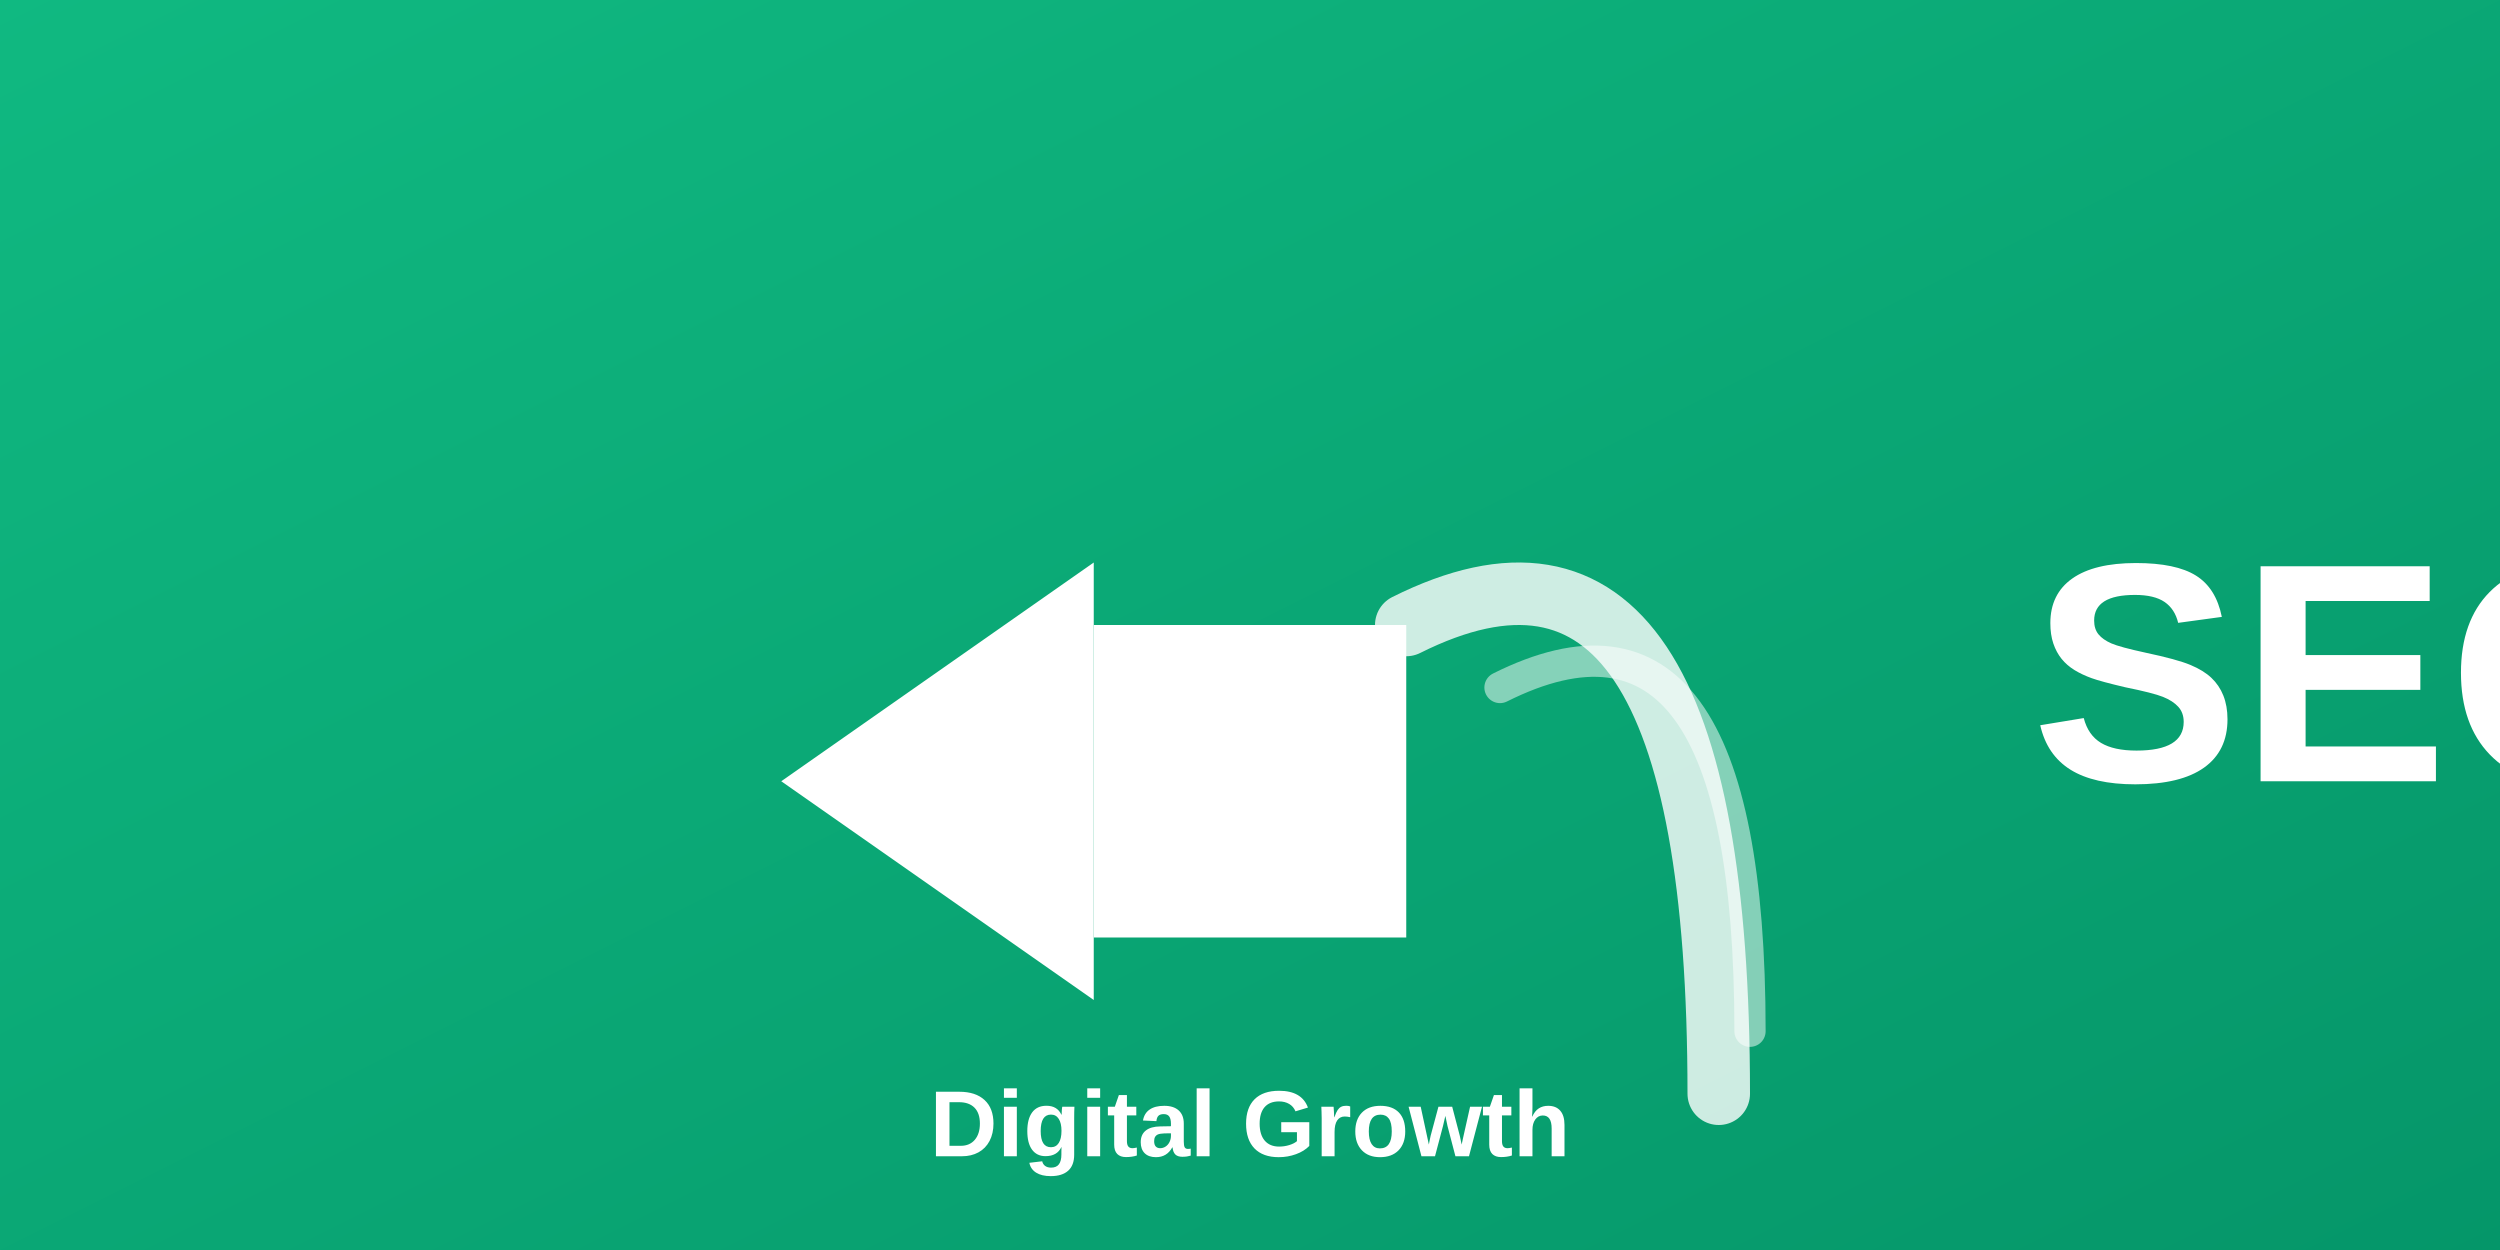
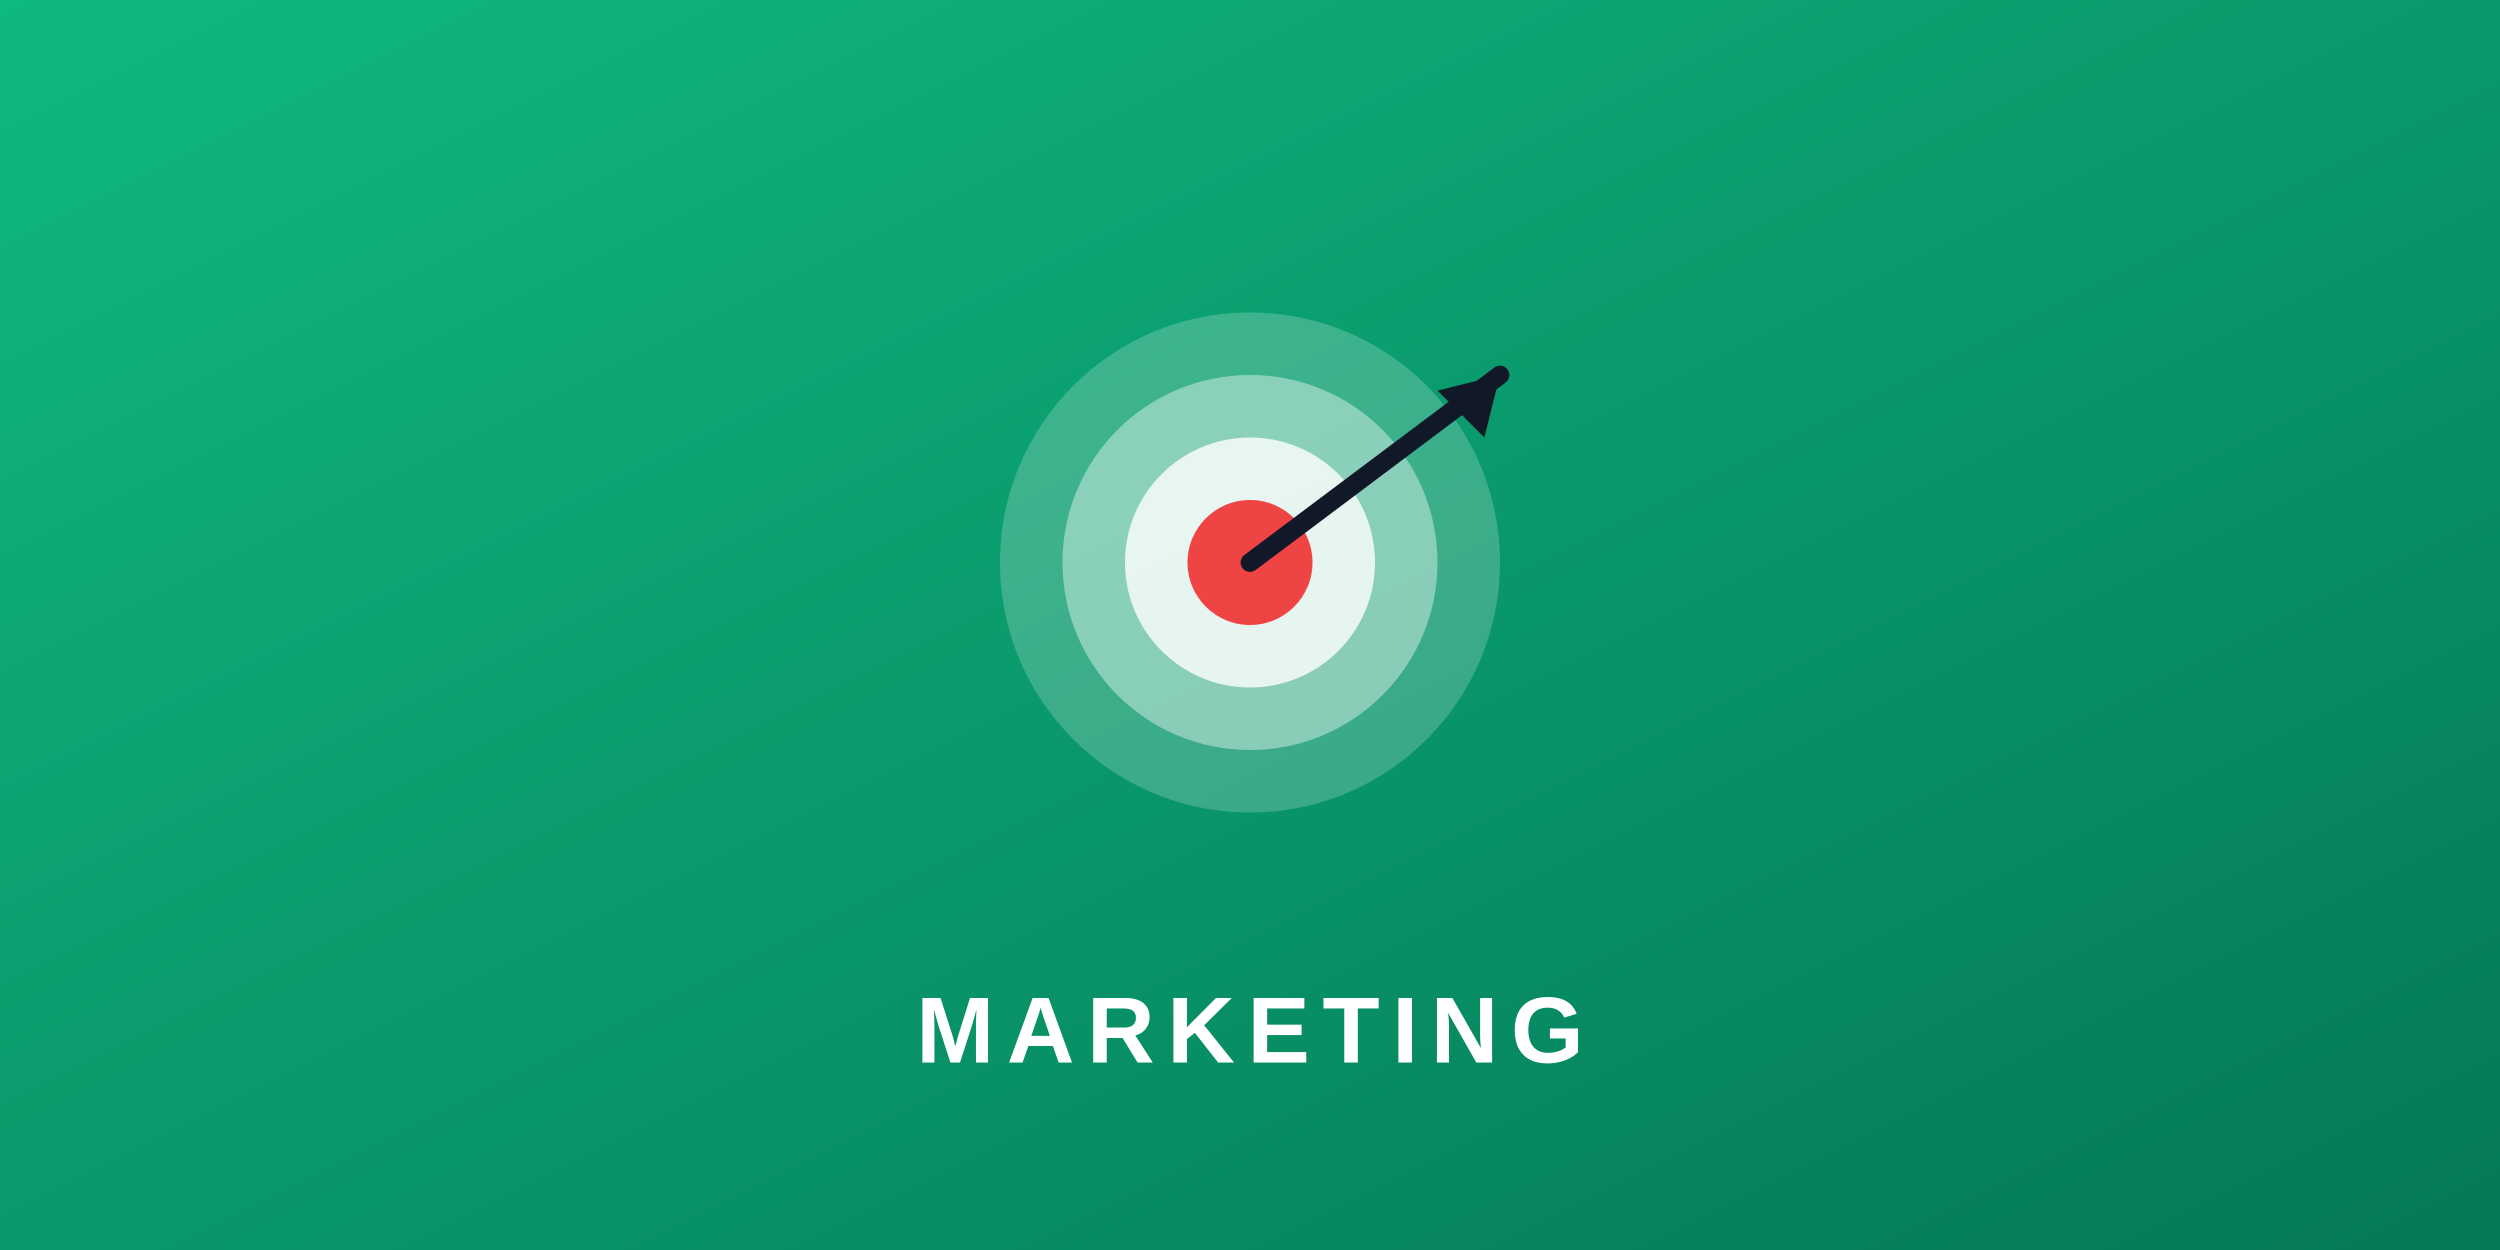
<svg xmlns="http://www.w3.org/2000/svg" viewBox="0 0 800 400">
  <defs>
-     <linearGradient id="grad" x1="0%" y1="0%" x2="100%" y2="100%">
+     <linearGradient id="grad_market" x1="0%" y1="0%" x2="100%" y2="100%">
      <stop offset="0%" style="stop-color:#10B981" />
-       <stop offset="100%" style="stop-color:#059669" />
+       <stop offset="100%" style="stop-color:#047857" />
    </linearGradient>
  </defs>
-   <rect width="800" height="400" fill="url(#grad)" />
-   <path d="M250 250 L350 180 L350 320 Z" fill="white" />
-   <rect x="350" y="200" width="100" height="100" fill="white" />
-   <path d="M450 200 Q 550 150, 550 350" fill="none" stroke="white" stroke-width="20" stroke-linecap="round" opacity="0.8" />
-   <path d="M480 220 Q 560 180, 560 330" fill="none" stroke="white" stroke-width="10" stroke-linecap="round" opacity="0.5" />
-   <text x="650" y="250" font-family="Arial, sans-serif" font-size="100" fill="white" font-weight="bold">SEO</text>
-   <text x="400" y="370" font-family="Arial, sans-serif" font-size="30" fill="white" font-weight="bold" text-anchor="middle">Digital Growth</text>
+   <rect width="800" height="400" fill="url(#grad_market)" />
+   <circle cx="400" cy="180" r="80" fill="white" opacity="0.2" />
+   <circle cx="400" cy="180" r="60" fill="white" opacity="0.4" />
+   <circle cx="400" cy="180" r="40" fill="white" opacity="0.8" />
+   <circle cx="400" cy="180" r="20" fill="#EF4444" />
+   <path d="M480 120 L400 180" stroke="#111827" stroke-width="6" stroke-linecap="round" />
+   <path d="M480 120 L460 125 L475 140 Z" fill="#111827" />
+   <text x="400" y="340" font-family="Arial, sans-serif" font-size="30" fill="white" font-weight="bold" text-anchor="middle" letter-spacing="4">MARKETING</text>
</svg>
